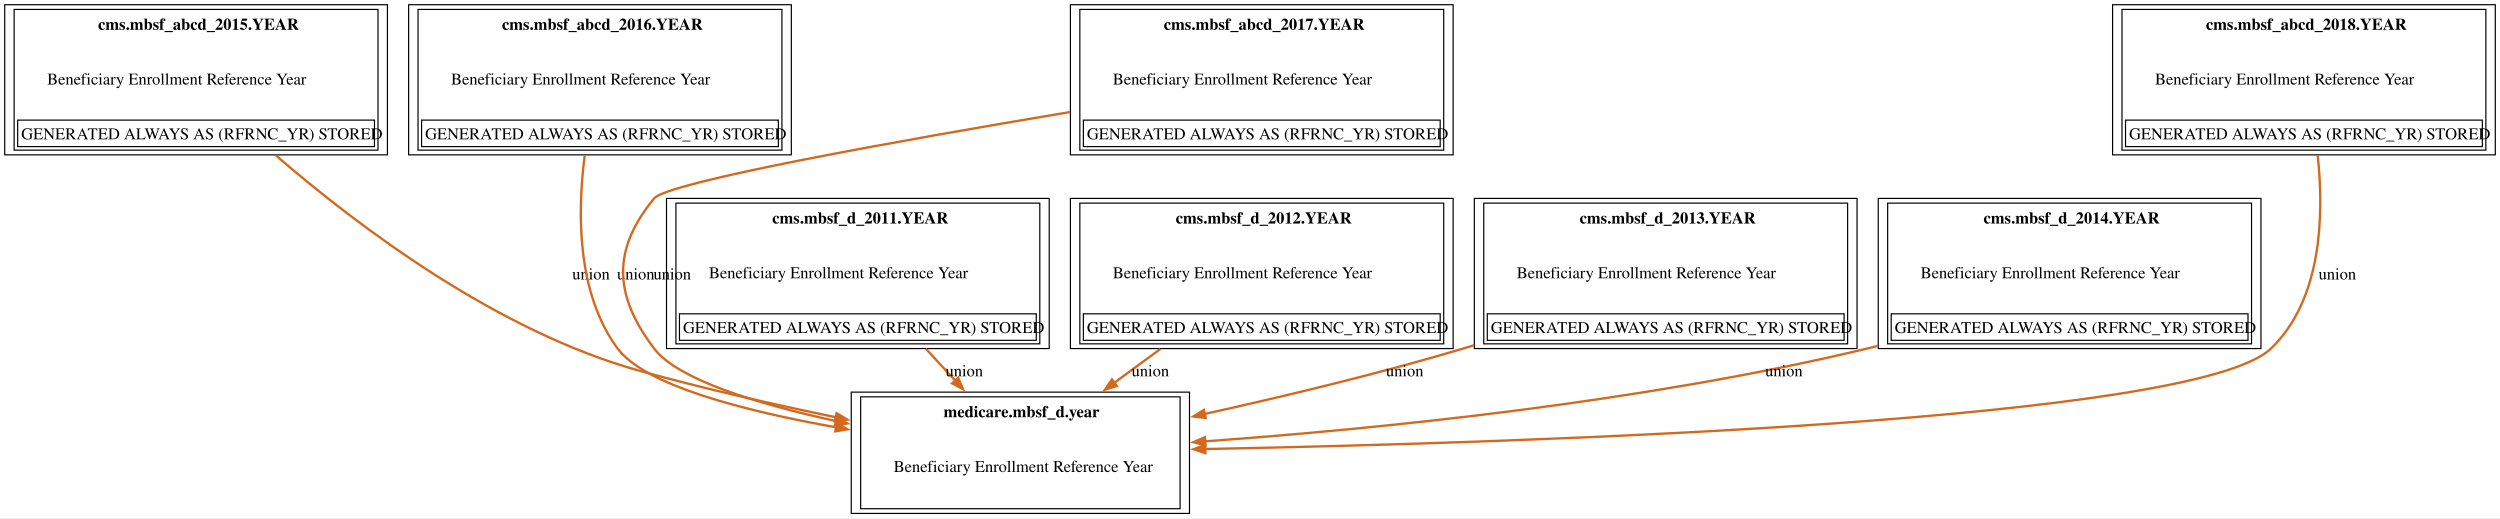
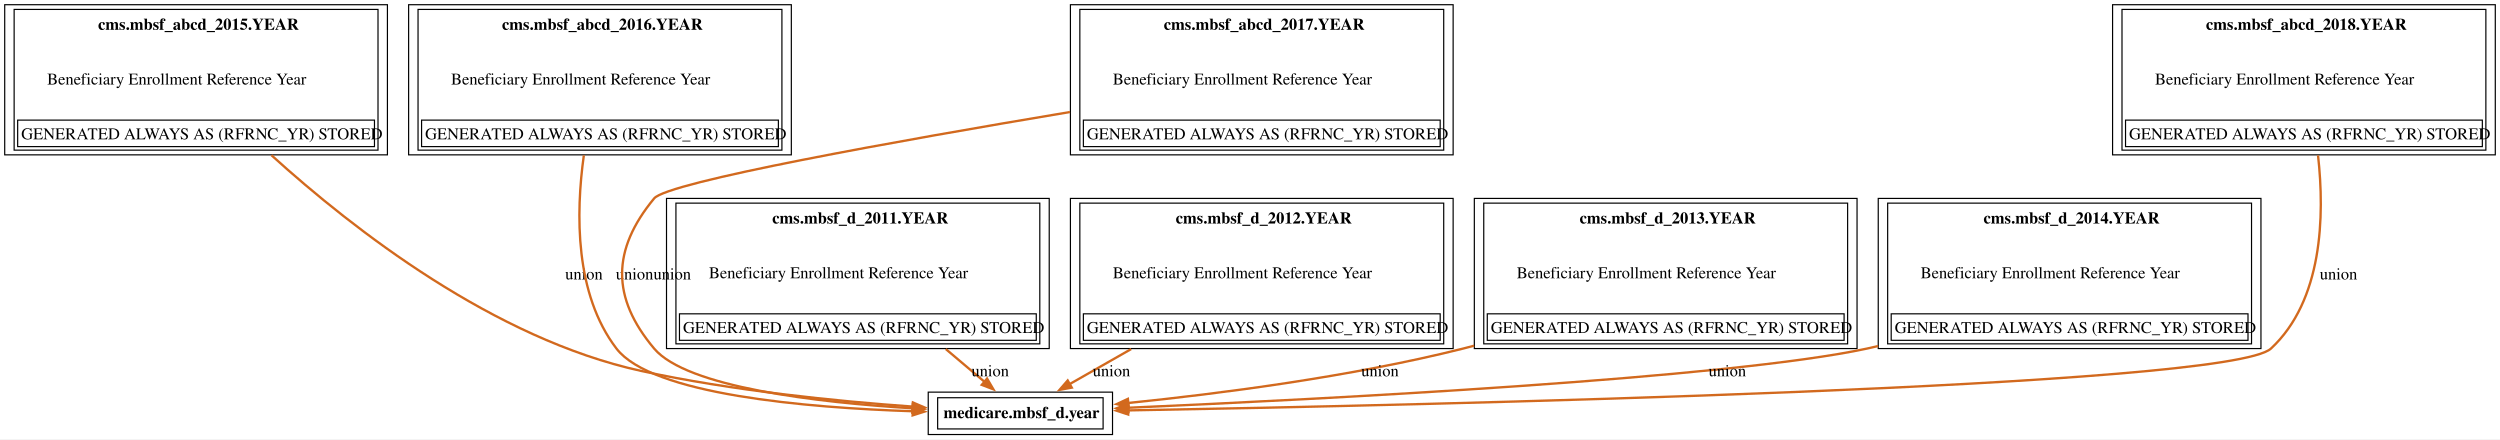
- <svg xmlns="http://www.w3.org/2000/svg" xmlns:xlink="http://www.w3.org/1999/xlink" width="2123pt" height="440pt" viewBox="0.00 0.00 2123.00 440.00">
-   <g id="graph0" class="graph" transform="scale(1 1) rotate(0) translate(4 436)">
-     <polygon fill="white" stroke="none" points="-4,4 -4,-436 2119,-436 2119,4 -4,4" />
+ <svg xmlns="http://www.w3.org/2000/svg" xmlns:xlink="http://www.w3.org/1999/xlink" width="2123pt" height="373pt" viewBox="0.00 0.00 2123.00 373.00">
+   <g id="graph0" class="graph" transform="scale(1 1) rotate(0) translate(4 369)">
+     <polygon fill="white" stroke="none" points="-4,4 -4,-369 2119,-369 2119,4 -4,4" />
    <g id="node1" class="node">
      <g id="a_node1">
        <a xlink:href="../medicare.mbsf_d/year.html" xlink:title="&lt;TABLE&gt;" target="_blank">
-           <polygon fill="none" stroke="black" points="1006.12,-103 718.88,-103 718.88,0 1006.12,0 1006.12,-103" />
-           <text text-anchor="start" x="797.25" y="-81.7" font-family="Times,serif" font-weight="bold" font-size="14.00">medicare.mbsf_d.year</text>
-           <text text-anchor="start" x="754.88" y="-35.2" font-family="Times,serif" font-size="14.00">Beneficiary Enrollment Reference Year</text>
-           <polygon fill="none" stroke="black" points="726.88,-4 726.88,-99 998.12,-99 998.12,-4 726.88,-4" />
+           <polygon fill="none" stroke="black" points="940.75,-36 784.25,-36 784.25,0 940.75,0 940.75,-36" />
+           <text text-anchor="start" x="797.25" y="-13.95" font-family="Times,serif" font-weight="bold" font-size="14.00">medicare.mbsf_d.year</text>
+           <polygon fill="none" stroke="black" points="792.25,-4.75 792.25,-31.25 932.75,-31.25 932.75,-4.75 792.25,-4.75" />
        </a>
      </g>
    </g>
    <g id="node2" class="node">
      <g id="a_node2">
        <a xlink:href="../cms.mbsf_abcd_2015/YEAR.html" xlink:title="&lt;TABLE&gt;" target="_blank">
-           <polygon fill="none" stroke="black" points="325,-432 0,-432 0,-304.5 325,-304.5 325,-432" />
-           <text text-anchor="start" x="79.25" y="-410.7" font-family="Times,serif" font-weight="bold" font-size="14.00">cms.mbsf_abcd_2015.YEAR</text>
-           <text text-anchor="start" x="36" y="-364.2" font-family="Times,serif" font-size="14.00">Beneficiary Enrollment Reference Year</text>
-           <polygon fill="none" stroke="black" points="11,-311.5 11,-334 314,-334 314,-311.5 11,-311.5" />
-           <text text-anchor="start" x="14" y="-317.7" font-family="Times,serif" font-size="14.00">GENERATED ALWAYS AS (RFRNC_YR) STORED</text>
-           <polygon fill="none" stroke="black" points="8,-308.5 8,-428 317,-428 317,-308.5 8,-308.5" />
+           <polygon fill="none" stroke="black" points="325,-365 0,-365 0,-237.5 325,-237.5 325,-365" />
+           <text text-anchor="start" x="79.25" y="-343.7" font-family="Times,serif" font-weight="bold" font-size="14.00">cms.mbsf_abcd_2015.YEAR</text>
+           <text text-anchor="start" x="36" y="-297.2" font-family="Times,serif" font-size="14.00">Beneficiary Enrollment Reference Year</text>
+           <polygon fill="none" stroke="black" points="11,-244.5 11,-267 314,-267 314,-244.5 11,-244.5" />
+           <text text-anchor="start" x="14" y="-250.7" font-family="Times,serif" font-size="14.00">GENERATED ALWAYS AS (RFRNC_YR) STORED</text>
+           <polygon fill="none" stroke="black" points="8,-241.5 8,-361 317,-361 317,-241.5 8,-241.5" />
        </a>
      </g>
    </g>
    <g id="edge5" class="edge">
-       <path fill="none" stroke="chocolate" stroke-width="2" d="M230.28,-304.02C301.11,-242.84 418.6,-154.56 539.5,-121 593.19,-106.09 652.68,-92.63 705.82,-81.67" />
-       <polygon fill="chocolate" stroke="chocolate" stroke-width="2" points="706.41,-85.12 715.51,-79.68 705.01,-78.26 706.41,-85.12" />
-       <text text-anchor="middle" x="497.88" y="-198.7" font-family="Times,serif" font-size="14.00">union</text>
+       <path fill="none" stroke="chocolate" stroke-width="2" d="M226.53,-237.15C296.63,-173.62 415.77,-81.24 540.5,-54 617.37,-37.21 706.4,-28.32 771.34,-23.71" />
+       <polygon fill="chocolate" stroke="chocolate" stroke-width="2" points="771.24,-27.22 780.98,-23.05 770.76,-20.24 771.24,-27.22" />
+       <text text-anchor="middle" x="491.88" y="-131.7" font-family="Times,serif" font-size="14.00">union</text>
    </g>
    <g id="node3" class="node">
      <g id="a_node3">
        <a xlink:href="../cms.mbsf_abcd_2016/YEAR.html" xlink:title="&lt;TABLE&gt;" target="_blank">
-           <polygon fill="none" stroke="black" points="668,-432 343,-432 343,-304.5 668,-304.5 668,-432" />
-           <text text-anchor="start" x="422.25" y="-410.7" font-family="Times,serif" font-weight="bold" font-size="14.00">cms.mbsf_abcd_2016.YEAR</text>
-           <text text-anchor="start" x="379" y="-364.2" font-family="Times,serif" font-size="14.00">Beneficiary Enrollment Reference Year</text>
-           <polygon fill="none" stroke="black" points="354,-311.5 354,-334 657,-334 657,-311.5 354,-311.5" />
-           <text text-anchor="start" x="357" y="-317.7" font-family="Times,serif" font-size="14.00">GENERATED ALWAYS AS (RFRNC_YR) STORED</text>
-           <polygon fill="none" stroke="black" points="351,-308.5 351,-428 660,-428 660,-308.5 351,-308.5" />
+           <polygon fill="none" stroke="black" points="668,-365 343,-365 343,-237.5 668,-237.5 668,-365" />
+           <text text-anchor="start" x="422.25" y="-343.7" font-family="Times,serif" font-weight="bold" font-size="14.00">cms.mbsf_abcd_2016.YEAR</text>
+           <text text-anchor="start" x="379" y="-297.2" font-family="Times,serif" font-size="14.00">Beneficiary Enrollment Reference Year</text>
+           <polygon fill="none" stroke="black" points="354,-244.5 354,-267 657,-267 657,-244.5 354,-244.5" />
+           <text text-anchor="start" x="357" y="-250.7" font-family="Times,serif" font-size="14.00">GENERATED ALWAYS AS (RFRNC_YR) STORED</text>
+           <polygon fill="none" stroke="black" points="351,-241.5 351,-361 660,-361 660,-241.5 351,-241.5" />
        </a>
      </g>
    </g>
    <g id="edge6" class="edge">
-       <path fill="none" stroke="chocolate" stroke-width="2" d="M492.55,-304.15C486.12,-254.73 485.94,-186.73 520.5,-140 543.55,-108.84 627.31,-87.11 706.16,-73.1" />
-       <polygon fill="chocolate" stroke="chocolate" stroke-width="2" points="706.52,-76.59 715.78,-71.43 705.33,-69.69 706.52,-76.59" />
-       <text text-anchor="middle" x="535.88" y="-198.7" font-family="Times,serif" font-size="14.00">union</text>
+       <path fill="none" stroke="chocolate" stroke-width="2" d="M491.8,-237.1C484.84,-187.47 484.15,-119.24 519.5,-73 549.32,-33.99 680.09,-22.76 771.25,-19.75" />
+       <polygon fill="chocolate" stroke="chocolate" stroke-width="2" points="771.2,-23.26 781.09,-19.46 771,-16.26 771.2,-23.26" />
+       <text text-anchor="middle" x="534.88" y="-131.7" font-family="Times,serif" font-size="14.00">union</text>
    </g>
    <g id="node4" class="node">
      <g id="a_node4">
        <a xlink:href="../cms.mbsf_abcd_2017/YEAR.html" xlink:title="&lt;TABLE&gt;" target="_blank">
-           <polygon fill="none" stroke="black" points="1230,-432 905,-432 905,-304.5 1230,-304.5 1230,-432" />
-           <text text-anchor="start" x="984.25" y="-410.7" font-family="Times,serif" font-weight="bold" font-size="14.00">cms.mbsf_abcd_2017.YEAR</text>
-           <text text-anchor="start" x="941" y="-364.2" font-family="Times,serif" font-size="14.00">Beneficiary Enrollment Reference Year</text>
-           <polygon fill="none" stroke="black" points="916,-311.5 916,-334 1219,-334 1219,-311.5 916,-311.5" />
-           <text text-anchor="start" x="919" y="-317.7" font-family="Times,serif" font-size="14.00">GENERATED ALWAYS AS (RFRNC_YR) STORED</text>
-           <polygon fill="none" stroke="black" points="913,-308.5 913,-428 1222,-428 1222,-308.5 913,-308.5" />
+           <polygon fill="none" stroke="black" points="1230,-365 905,-365 905,-237.5 1230,-237.5 1230,-365" />
+           <text text-anchor="start" x="984.25" y="-343.7" font-family="Times,serif" font-weight="bold" font-size="14.00">cms.mbsf_abcd_2017.YEAR</text>
+           <text text-anchor="start" x="941" y="-297.2" font-family="Times,serif" font-size="14.00">Beneficiary Enrollment Reference Year</text>
+           <polygon fill="none" stroke="black" points="916,-244.5 916,-267 1219,-267 1219,-244.5 916,-244.5" />
+           <text text-anchor="start" x="919" y="-250.7" font-family="Times,serif" font-size="14.00">GENERATED ALWAYS AS (RFRNC_YR) STORED</text>
+           <polygon fill="none" stroke="black" points="913,-241.5 913,-361 1222,-361 1222,-241.5 913,-241.5" />
        </a>
      </g>
    </g>
    <g id="edge7" class="edge">
-       <path fill="none" stroke="chocolate" stroke-width="2" d="M904.63,-340.87C757.76,-316.3 563,-281.43 551.5,-267.5 515.43,-223.79 517.28,-185.17 551.5,-140 571.47,-113.64 639.02,-93 706.08,-78.4" />
-       <polygon fill="chocolate" stroke="chocolate" stroke-width="2" points="706.57,-81.88 715.63,-76.38 705.12,-75.03 706.57,-81.88" />
-       <text text-anchor="middle" x="566.88" y="-198.7" font-family="Times,serif" font-size="14.00">union</text>
+       <path fill="none" stroke="chocolate" stroke-width="2" d="M904.63,-273.87C757.76,-249.3 563,-214.43 551.5,-200.5 515.43,-156.79 515.02,-116.36 551.5,-73 579.17,-40.11 689.69,-27.25 771.15,-22.23" />
+       <polygon fill="chocolate" stroke="chocolate" stroke-width="2" points="771.15,-25.73 780.93,-21.66 770.74,-18.74 771.15,-25.73" />
+       <text text-anchor="middle" x="566.88" y="-131.7" font-family="Times,serif" font-size="14.00">union</text>
    </g>
    <g id="node6" class="node">
      <g id="a_node6">
        <a xlink:href="../cms.mbsf_d_2011/YEAR.html" xlink:title="&lt;TABLE&gt;" target="_blank">
-           <polygon fill="none" stroke="black" points="887,-267.5 562,-267.5 562,-140 887,-140 887,-267.5" />
-           <text text-anchor="start" x="651.75" y="-246.2" font-family="Times,serif" font-weight="bold" font-size="14.00">cms.mbsf_d_2011.YEAR</text>
-           <text text-anchor="start" x="598" y="-199.7" font-family="Times,serif" font-size="14.00">Beneficiary Enrollment Reference Year</text>
-           <polygon fill="none" stroke="black" points="573,-147 573,-169.5 876,-169.5 876,-147 573,-147" />
-           <text text-anchor="start" x="576" y="-153.2" font-family="Times,serif" font-size="14.00">GENERATED ALWAYS AS (RFRNC_YR) STORED</text>
-           <polygon fill="none" stroke="black" points="570,-144 570,-263.5 879,-263.5 879,-144 570,-144" />
+           <polygon fill="none" stroke="black" points="887,-200.5 562,-200.5 562,-73 887,-73 887,-200.5" />
+           <text text-anchor="start" x="651.75" y="-179.2" font-family="Times,serif" font-weight="bold" font-size="14.00">cms.mbsf_d_2011.YEAR</text>
+           <text text-anchor="start" x="598" y="-132.7" font-family="Times,serif" font-size="14.00">Beneficiary Enrollment Reference Year</text>
+           <polygon fill="none" stroke="black" points="573,-80 573,-102.5 876,-102.5 876,-80 573,-80" />
+           <text text-anchor="start" x="576" y="-86.2" font-family="Times,serif" font-size="14.00">GENERATED ALWAYS AS (RFRNC_YR) STORED</text>
+           <polygon fill="none" stroke="black" points="570,-77 570,-196.5 879,-196.5 879,-77 570,-77" />
        </a>
      </g>
    </g>
    <g id="node7" class="node">
      <g id="a_node7">
        <a xlink:href="../cms.mbsf_d_2012/YEAR.html" xlink:title="&lt;TABLE&gt;" target="_blank">
-           <polygon fill="none" stroke="black" points="1230,-267.5 905,-267.5 905,-140 1230,-140 1230,-267.5" />
-           <text text-anchor="start" x="994.38" y="-246.2" font-family="Times,serif" font-weight="bold" font-size="14.00">cms.mbsf_d_2012.YEAR</text>
-           <text text-anchor="start" x="941" y="-199.7" font-family="Times,serif" font-size="14.00">Beneficiary Enrollment Reference Year</text>
-           <polygon fill="none" stroke="black" points="916,-147 916,-169.5 1219,-169.5 1219,-147 916,-147" />
-           <text text-anchor="start" x="919" y="-153.2" font-family="Times,serif" font-size="14.00">GENERATED ALWAYS AS (RFRNC_YR) STORED</text>
-           <polygon fill="none" stroke="black" points="913,-144 913,-263.5 1222,-263.5 1222,-144 913,-144" />
+           <polygon fill="none" stroke="black" points="1230,-200.5 905,-200.5 905,-73 1230,-73 1230,-200.5" />
+           <text text-anchor="start" x="994.38" y="-179.2" font-family="Times,serif" font-weight="bold" font-size="14.00">cms.mbsf_d_2012.YEAR</text>
+           <text text-anchor="start" x="941" y="-132.7" font-family="Times,serif" font-size="14.00">Beneficiary Enrollment Reference Year</text>
+           <polygon fill="none" stroke="black" points="916,-80 916,-102.5 1219,-102.5 1219,-80 916,-80" />
+           <text text-anchor="start" x="919" y="-86.2" font-family="Times,serif" font-size="14.00">GENERATED ALWAYS AS (RFRNC_YR) STORED</text>
+           <polygon fill="none" stroke="black" points="913,-77 913,-196.5 1222,-196.5 1222,-77 913,-77" />
        </a>
      </g>
    </g>
    <g id="node8" class="node">
      <g id="a_node8">
        <a xlink:href="../cms.mbsf_d_2013/YEAR.html" xlink:title="&lt;TABLE&gt;" target="_blank">
-           <polygon fill="none" stroke="black" points="1573,-267.5 1248,-267.5 1248,-140 1573,-140 1573,-267.5" />
-           <text text-anchor="start" x="1337.38" y="-246.2" font-family="Times,serif" font-weight="bold" font-size="14.00">cms.mbsf_d_2013.YEAR</text>
-           <text text-anchor="start" x="1284" y="-199.7" font-family="Times,serif" font-size="14.00">Beneficiary Enrollment Reference Year</text>
-           <polygon fill="none" stroke="black" points="1259,-147 1259,-169.5 1562,-169.5 1562,-147 1259,-147" />
-           <text text-anchor="start" x="1262" y="-153.2" font-family="Times,serif" font-size="14.00">GENERATED ALWAYS AS (RFRNC_YR) STORED</text>
-           <polygon fill="none" stroke="black" points="1256,-144 1256,-263.5 1565,-263.5 1565,-144 1256,-144" />
+           <polygon fill="none" stroke="black" points="1573,-200.5 1248,-200.5 1248,-73 1573,-73 1573,-200.5" />
+           <text text-anchor="start" x="1337.38" y="-179.2" font-family="Times,serif" font-weight="bold" font-size="14.00">cms.mbsf_d_2013.YEAR</text>
+           <text text-anchor="start" x="1284" y="-132.7" font-family="Times,serif" font-size="14.00">Beneficiary Enrollment Reference Year</text>
+           <polygon fill="none" stroke="black" points="1259,-80 1259,-102.5 1562,-102.5 1562,-80 1259,-80" />
+           <text text-anchor="start" x="1262" y="-86.2" font-family="Times,serif" font-size="14.00">GENERATED ALWAYS AS (RFRNC_YR) STORED</text>
+           <polygon fill="none" stroke="black" points="1256,-77 1256,-196.5 1565,-196.5 1565,-77 1256,-77" />
        </a>
      </g>
    </g>
    <g id="node9" class="node">
      <g id="a_node9">
        <a xlink:href="../cms.mbsf_d_2014/YEAR.html" xlink:title="&lt;TABLE&gt;" target="_blank">
-           <polygon fill="none" stroke="black" points="1916,-267.5 1591,-267.5 1591,-140 1916,-140 1916,-267.5" />
-           <text text-anchor="start" x="1680.38" y="-246.2" font-family="Times,serif" font-weight="bold" font-size="14.00">cms.mbsf_d_2014.YEAR</text>
-           <text text-anchor="start" x="1627" y="-199.7" font-family="Times,serif" font-size="14.00">Beneficiary Enrollment Reference Year</text>
-           <polygon fill="none" stroke="black" points="1602,-147 1602,-169.5 1905,-169.5 1905,-147 1602,-147" />
-           <text text-anchor="start" x="1605" y="-153.2" font-family="Times,serif" font-size="14.00">GENERATED ALWAYS AS (RFRNC_YR) STORED</text>
-           <polygon fill="none" stroke="black" points="1599,-144 1599,-263.5 1908,-263.5 1908,-144 1599,-144" />
+           <polygon fill="none" stroke="black" points="1916,-200.5 1591,-200.5 1591,-73 1916,-73 1916,-200.5" />
+           <text text-anchor="start" x="1680.38" y="-179.2" font-family="Times,serif" font-weight="bold" font-size="14.00">cms.mbsf_d_2014.YEAR</text>
+           <text text-anchor="start" x="1627" y="-132.7" font-family="Times,serif" font-size="14.00">Beneficiary Enrollment Reference Year</text>
+           <polygon fill="none" stroke="black" points="1602,-80 1602,-102.5 1905,-102.5 1905,-80 1602,-80" />
+           <text text-anchor="start" x="1605" y="-86.2" font-family="Times,serif" font-size="14.00">GENERATED ALWAYS AS (RFRNC_YR) STORED</text>
+           <polygon fill="none" stroke="black" points="1599,-77 1599,-196.5 1908,-196.5 1908,-77 1599,-77" />
        </a>
      </g>
    </g>
    <g id="node5" class="node">
      <g id="a_node5">
        <a xlink:href="../cms.mbsf_abcd_2018/YEAR.html" xlink:title="&lt;TABLE&gt;" target="_blank">
-           <polygon fill="none" stroke="black" points="2115,-432 1790,-432 1790,-304.5 2115,-304.5 2115,-432" />
-           <text text-anchor="start" x="1869.25" y="-410.7" font-family="Times,serif" font-weight="bold" font-size="14.00">cms.mbsf_abcd_2018.YEAR</text>
-           <text text-anchor="start" x="1826" y="-364.2" font-family="Times,serif" font-size="14.00">Beneficiary Enrollment Reference Year</text>
-           <polygon fill="none" stroke="black" points="1801,-311.5 1801,-334 2104,-334 2104,-311.5 1801,-311.5" />
-           <text text-anchor="start" x="1804" y="-317.7" font-family="Times,serif" font-size="14.00">GENERATED ALWAYS AS (RFRNC_YR) STORED</text>
-           <polygon fill="none" stroke="black" points="1798,-308.5 1798,-428 2107,-428 2107,-308.5 1798,-308.5" />
+           <polygon fill="none" stroke="black" points="2115,-365 1790,-365 1790,-237.5 2115,-237.5 2115,-365" />
+           <text text-anchor="start" x="1869.25" y="-343.7" font-family="Times,serif" font-weight="bold" font-size="14.00">cms.mbsf_abcd_2018.YEAR</text>
+           <text text-anchor="start" x="1826" y="-297.2" font-family="Times,serif" font-size="14.00">Beneficiary Enrollment Reference Year</text>
+           <polygon fill="none" stroke="black" points="1801,-244.5 1801,-267 2104,-267 2104,-244.5 1801,-244.5" />
+           <text text-anchor="start" x="1804" y="-250.7" font-family="Times,serif" font-size="14.00">GENERATED ALWAYS AS (RFRNC_YR) STORED</text>
+           <polygon fill="none" stroke="black" points="1798,-241.5 1798,-361 2107,-361 2107,-241.5 1798,-241.5" />
        </a>
      </g>
    </g>
    <g id="edge8" class="edge">
-       <path fill="none" stroke="chocolate" stroke-width="2" d="M1964.17,-304.13C1969.73,-252.46 1967.58,-181.37 1924.5,-140 1860.66,-78.69 1298.8,-60.15 1019.18,-54.69" />
-       <polygon fill="chocolate" stroke="chocolate" stroke-width="2" points="1019.58,-51.2 1009.51,-54.51 1019.44,-58.2 1019.58,-51.2" />
-       <text text-anchor="middle" x="1980.88" y="-198.7" font-family="Times,serif" font-size="14.00">union</text>
+       <path fill="none" stroke="chocolate" stroke-width="2" d="M1964.47,-237.04C1970.27,-185.13 1968.29,-113.76 1924.5,-73 1889.22,-40.16 1204.56,-24.96 953.65,-20.48" />
+       <polygon fill="chocolate" stroke="chocolate" stroke-width="2" points="954.05,-16.98 943.99,-20.31 953.92,-23.98 954.05,-16.98" />
+       <text text-anchor="middle" x="1981.88" y="-131.7" font-family="Times,serif" font-size="14.00">union</text>
    </g>
    <g id="edge9" class="edge">
-       <path fill="none" stroke="chocolate" stroke-width="2" d="M782.22,-139.9C790.47,-130.92 798.93,-121.71 807.13,-112.78" />
-       <polygon fill="chocolate" stroke="chocolate" stroke-width="2" points="809.67,-115.2 813.85,-105.47 804.51,-110.46 809.67,-115.2" />
-       <text text-anchor="middle" x="814.88" y="-116.45" font-family="Times,serif" font-size="14.00">union</text>
+       <path fill="none" stroke="chocolate" stroke-width="2" d="M799.15,-72.59C810.84,-62.7 822.32,-53 832.21,-44.62" />
+       <polygon fill="chocolate" stroke="chocolate" stroke-width="2" points="834.22,-47.51 839.59,-38.38 829.7,-42.17 834.22,-47.51" />
+       <text text-anchor="middle" x="836.88" y="-49.45" font-family="Times,serif" font-size="14.00">union</text>
    </g>
    <g id="edge10" class="edge">
-       <path fill="none" stroke="chocolate" stroke-width="2" d="M981.45,-139.68C968.4,-130.12 954.98,-120.28 942.07,-110.82" />
-       <polygon fill="chocolate" stroke="chocolate" stroke-width="2" points="944.42,-108.2 934.28,-105.11 940.28,-113.85 944.42,-108.2" />
-       <text text-anchor="middle" x="972.88" y="-116.45" font-family="Times,serif" font-size="14.00">union</text>
+       <path fill="none" stroke="chocolate" stroke-width="2" d="M956.6,-72.59C937.96,-61.97 919.69,-51.57 904.28,-42.79" />
+       <polygon fill="chocolate" stroke="chocolate" stroke-width="2" points="906.15,-39.83 895.72,-37.92 902.68,-45.91 906.15,-39.83" />
+       <text text-anchor="middle" x="939.88" y="-49.45" font-family="Times,serif" font-size="14.00">union</text>
    </g>
    <g id="edge11" class="edge">
-       <path fill="none" stroke="chocolate" stroke-width="2" d="M1247.71,-142.79C1244.62,-141.84 1241.55,-140.91 1238.5,-140 1167.14,-118.77 1086.91,-99.48 1018.95,-84.46" />
-       <polygon fill="chocolate" stroke="chocolate" stroke-width="2" points="1019.88,-81.08 1009.36,-82.35 1018.38,-87.92 1019.88,-81.08" />
-       <text text-anchor="middle" x="1188.88" y="-116.45" font-family="Times,serif" font-size="14.00">union</text>
+       <path fill="none" stroke="chocolate" stroke-width="2" d="M1247.81,-75.43C1244.69,-74.58 1241.58,-73.77 1238.5,-73 1142.97,-48.99 1030.92,-34.62 954.15,-26.81" />
+       <polygon fill="chocolate" stroke="chocolate" stroke-width="2" points="954.5,-23.32 944.2,-25.82 953.81,-30.29 954.5,-23.32" />
+       <text text-anchor="middle" x="1167.88" y="-49.45" font-family="Times,serif" font-size="14.00">union</text>
    </g>
    <g id="edge12" class="edge">
-       <path fill="none" stroke="chocolate" stroke-width="2" d="M1590.83,-142.33C1587.7,-141.52 1584.59,-140.74 1581.5,-140 1390.95,-94.29 1165.96,-71.8 1019.07,-61.21" />
-       <polygon fill="chocolate" stroke="chocolate" stroke-width="2" points="1019.67,-57.74 1009.45,-60.53 1019.18,-64.72 1019.67,-57.74" />
-       <text text-anchor="middle" x="1510.88" y="-116.45" font-family="Times,serif" font-size="14.00">union</text>
+       <path fill="none" stroke="chocolate" stroke-width="2" d="M1590.87,-75.14C1587.73,-74.38 1584.61,-73.67 1581.5,-73 1464.25,-47.72 1119.65,-30.03 953.77,-22.73" />
+       <polygon fill="chocolate" stroke="chocolate" stroke-width="2" points="954.34,-19.25 944.2,-22.31 954.04,-26.24 954.34,-19.25" />
+       <text text-anchor="middle" x="1462.88" y="-49.45" font-family="Times,serif" font-size="14.00">union</text>
    </g>
  </g>
</svg>
